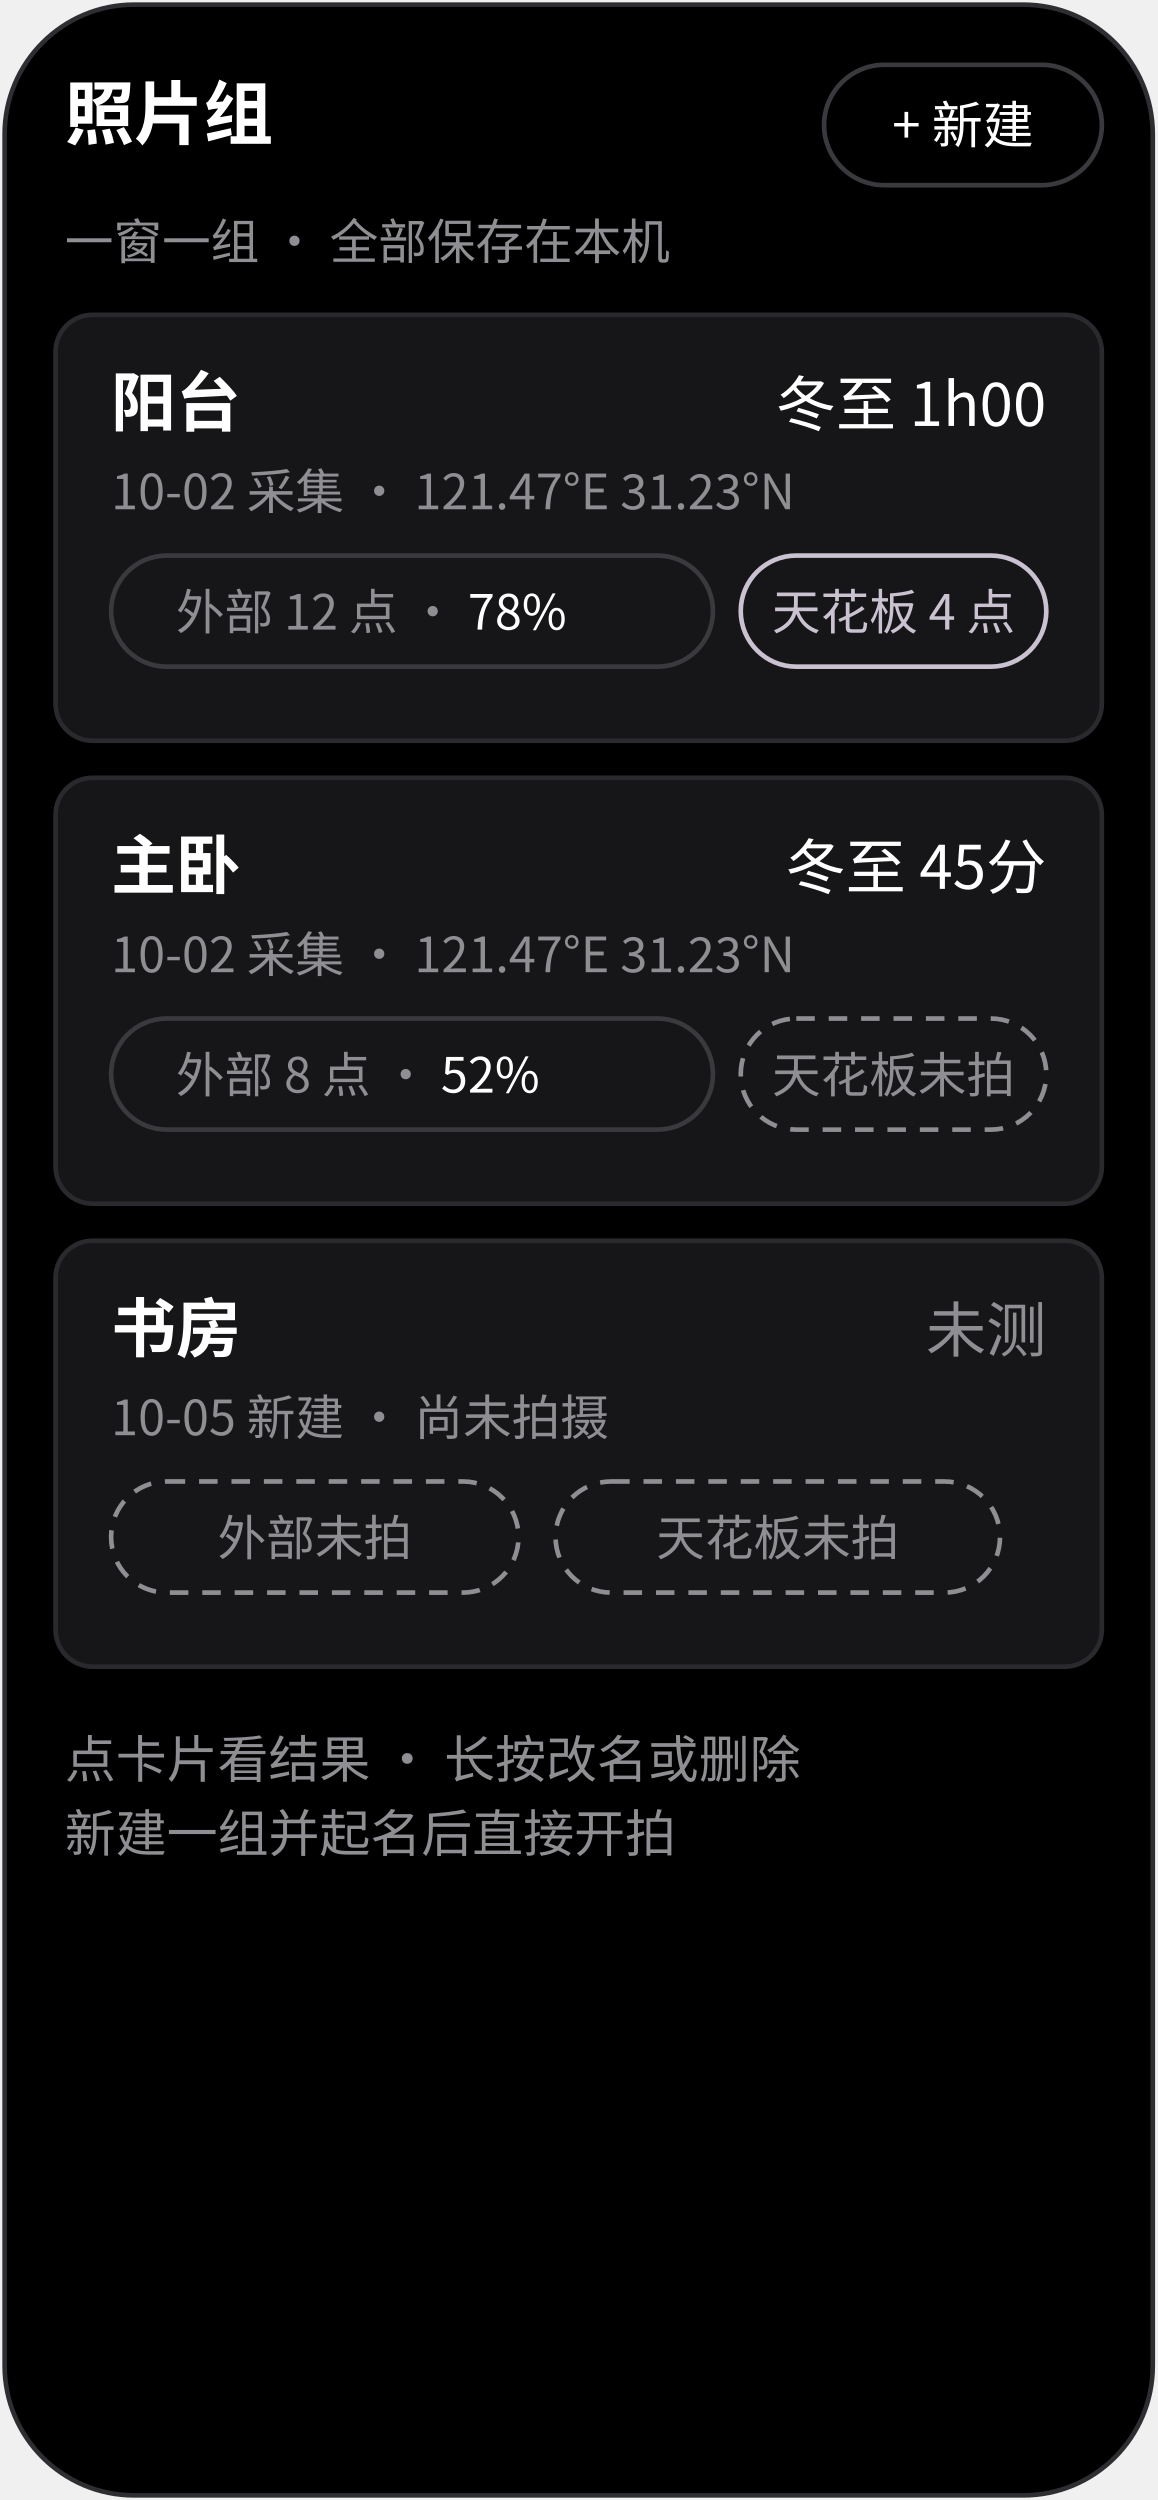
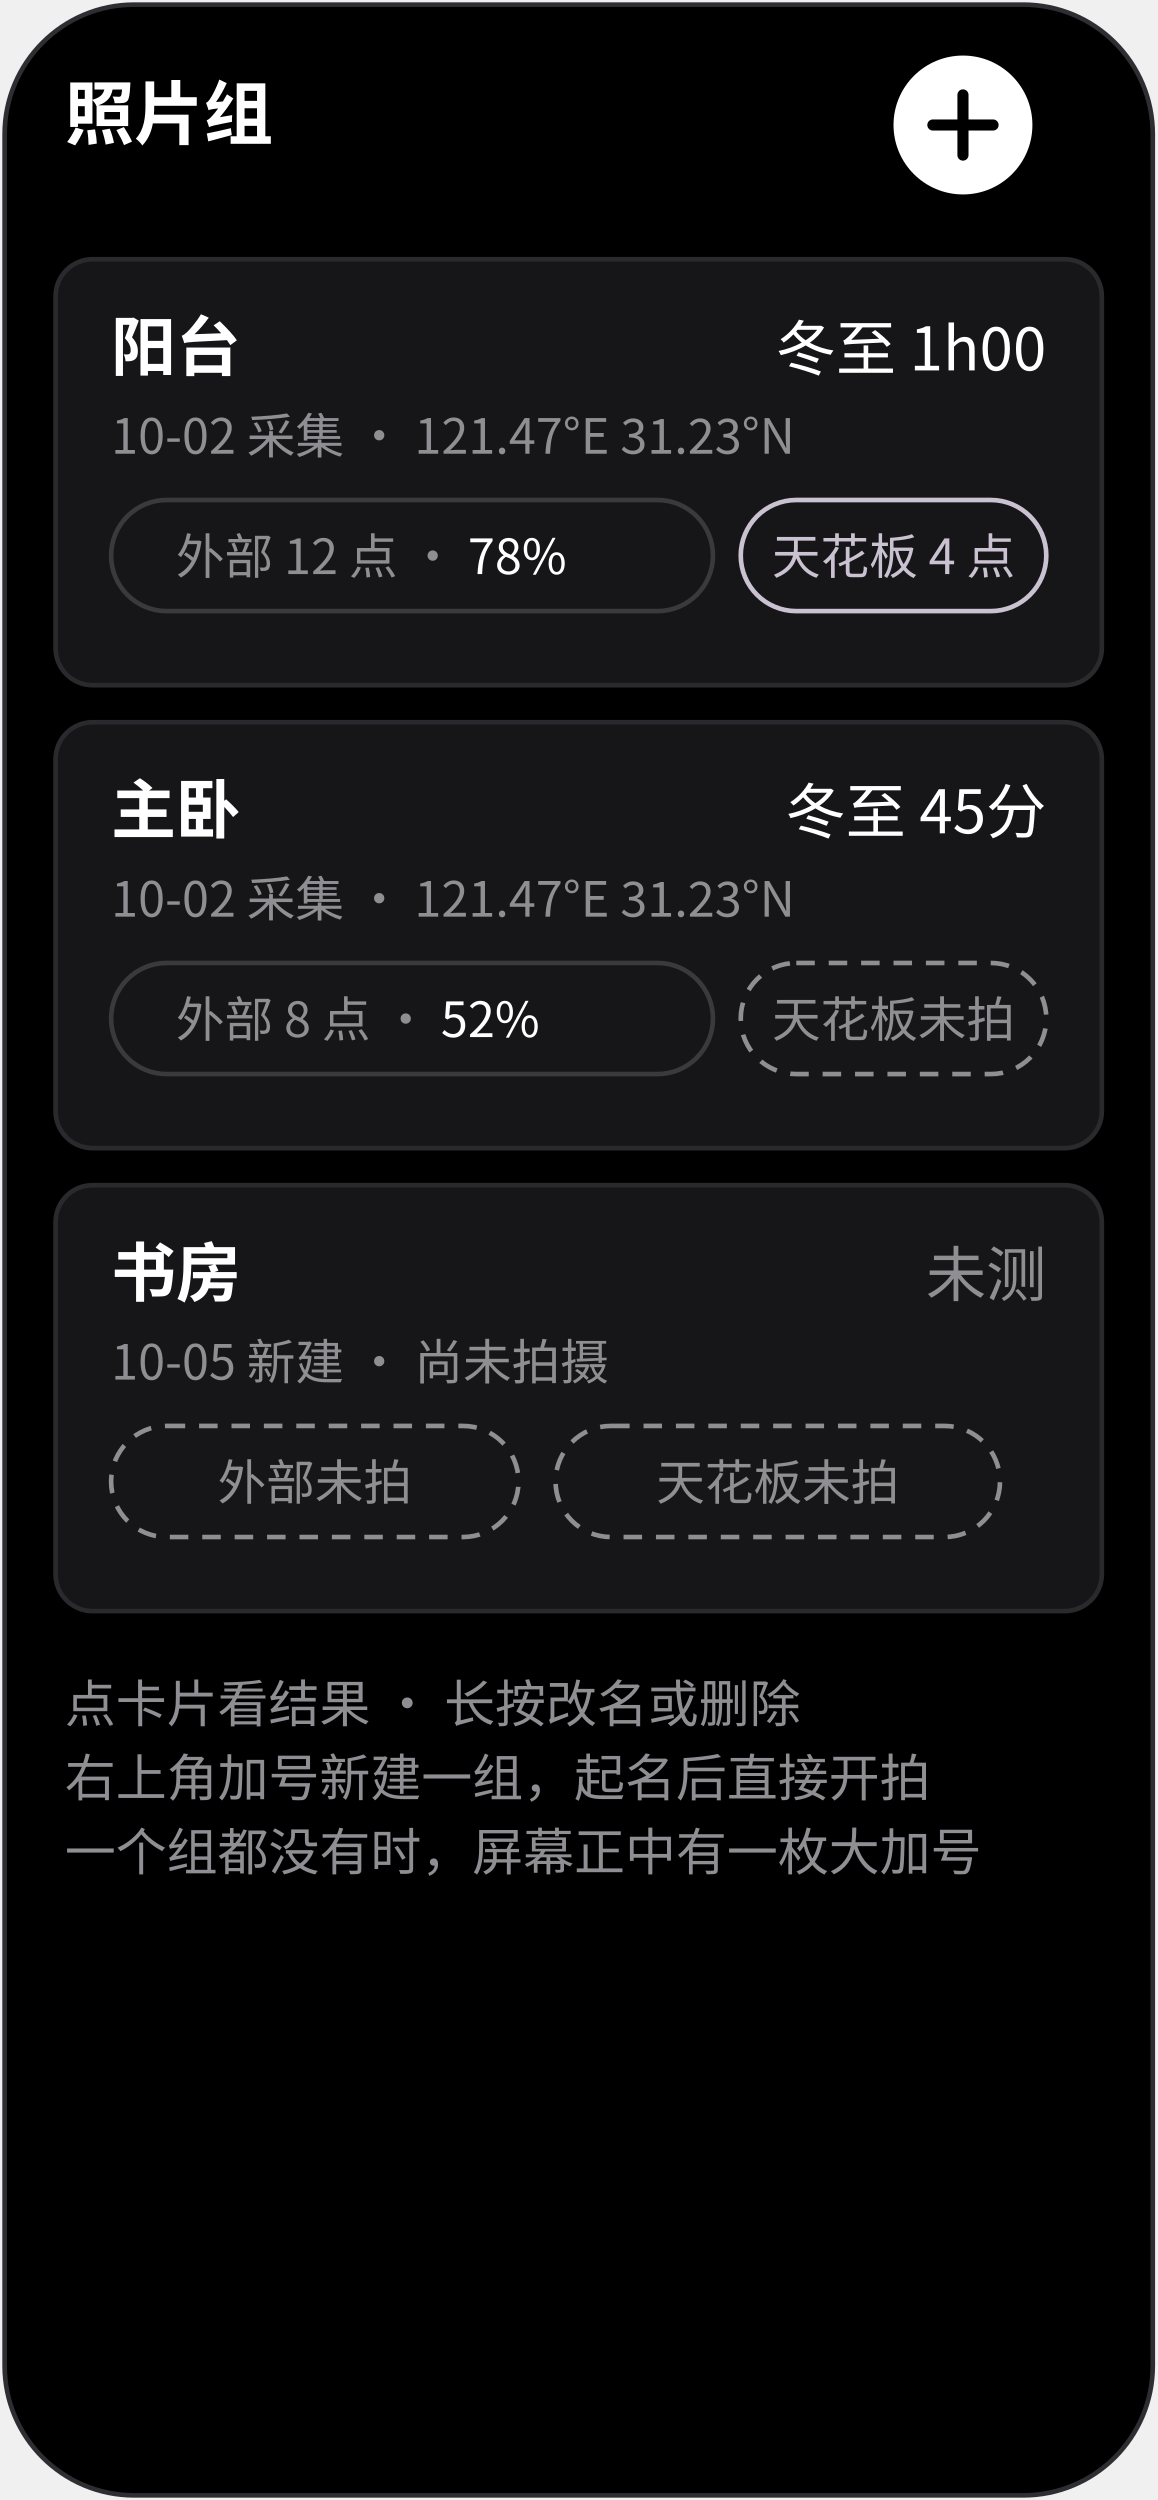
<svg xmlns="http://www.w3.org/2000/svg" viewBox="0 0 250 540" width="500" height="1080" font-family="'PingFang SC','Noto Sans CJK SC','Microsoft YaHei',sans-serif" role="img">
  <rect x="1" y="1" width="248" height="538" rx="28" fill="#000000" stroke="#2E2E32" stroke-width="1" />
  <text x="14" y="30" font-size="15" font-weight="600" fill="#FFFFFF">照片组</text>
-   <rect x="178" y="14" width="60" height="26" rx="13" fill="none" stroke="#3A3A3E" stroke-width="1" />
-   <text x="208" y="31" font-size="11" fill="#FFFFFF" text-anchor="middle">+ 新建</text>
-   <text x="14" y="56" font-size="10.5" fill="#8E8E93">一窗一组 · 全部保存在本机</text>
-   <rect x="12" y="68" width="226" height="92" rx="8" fill="#161618" stroke="#2A2A2E" stroke-width="1" />
-   <text x="24" y="92" font-size="14" font-weight="600" fill="#FFFFFF">阳台</text>
-   <text x="226" y="92" font-size="13" font-weight="500" fill="#FFFFFF" text-anchor="end">冬至 1h00</text>
-   <text x="24" y="110" font-size="10.5" fill="#8E8E93">10-02 采集 · 121.47°E 31.23°N</text>
-   <rect x="24" y="120" width="130" height="24" rx="12" fill="none" stroke="#3A3A3E" stroke-width="1" />
-   <text x="38" y="136" font-size="10.5" fill="#8E8E93">外部 12 点 · <tspan fill="#FFFFFF">78%</tspan>
+   <circle cx="208" cy="27" r="15" fill="#FFFFFF" />
+   <path d="M208,20.5 L208,33.5 M201.5,27 L214.5,27" stroke="#000000" stroke-width="2.4" stroke-linecap="round" />
+   <rect x="12" y="56" width="226" height="92" rx="8" fill="#161618" stroke="#2A2A2E" stroke-width="1" />
+   <text x="24" y="80" font-size="14" font-weight="600" fill="#FFFFFF">阳台</text>
+   <text x="226" y="80" font-size="13" font-weight="500" fill="#FFFFFF" text-anchor="end">冬至 1h00</text>
+   <text x="24" y="98" font-size="10.5" fill="#8E8E93">10-02 采集 · 121.47°E 31.23°N</text>
+   <rect x="24" y="108" width="130" height="24" rx="12" fill="none" stroke="#3A3A3E" stroke-width="1" />
+   <text x="38" y="124" font-size="10.5" fill="#8E8E93">外部 12 点 · <tspan fill="#FFFFFF">78%</tspan>
  </text>
-   <rect x="160" y="120" width="66" height="24" rx="12" fill="none" stroke="#CAC2D1" stroke-width="1" />
-   <text x="193" y="136" font-size="10.5" fill="#CAC2D1" text-anchor="middle">天花板 4 点</text>
-   <rect x="12" y="168" width="226" height="92" rx="8" fill="#161618" stroke="#2A2A2E" stroke-width="1" />
-   <text x="24" y="192" font-size="14" font-weight="600" fill="#FFFFFF">主卧</text>
-   <text x="226" y="192" font-size="13" font-weight="500" fill="#FFFFFF" text-anchor="end">冬至 45分</text>
-   <text x="24" y="210" font-size="10.5" fill="#8E8E93">10-02 采集 · 121.47°E 31.23°N</text>
-   <rect x="24" y="220" width="130" height="24" rx="12" fill="none" stroke="#3A3A3E" stroke-width="1" />
-   <text x="38" y="236" font-size="10.5" fill="#8E8E93">外部 8 点 · <tspan fill="#FFFFFF">52%</tspan>
+   <rect x="160" y="108" width="66" height="24" rx="12" fill="none" stroke="#CAC2D1" stroke-width="1" />
+   <text x="193" y="124" font-size="10.5" fill="#CAC2D1" text-anchor="middle">天花板 4 点</text>
+   <rect x="12" y="156" width="226" height="92" rx="8" fill="#161618" stroke="#2A2A2E" stroke-width="1" />
+   <text x="24" y="180" font-size="14" font-weight="600" fill="#FFFFFF">主卧</text>
+   <text x="226" y="180" font-size="13" font-weight="500" fill="#FFFFFF" text-anchor="end">冬至 45分</text>
+   <text x="24" y="198" font-size="10.5" fill="#8E8E93">10-02 采集 · 121.47°E 31.23°N</text>
+   <rect x="24" y="208" width="130" height="24" rx="12" fill="none" stroke="#3A3A3E" stroke-width="1" />
+   <text x="38" y="224" font-size="10.5" fill="#8E8E93">外部 8 点 · <tspan fill="#FFFFFF">52%</tspan>
  </text>
-   <rect x="160" y="220" width="66" height="24" rx="12" fill="none" stroke="#8E8E93" stroke-width="1" stroke-dasharray="4 3" />
-   <text x="193" y="236" font-size="10.5" fill="#8E8E93" text-anchor="middle">天花板未拍</text>
-   <rect x="12" y="268" width="226" height="92" rx="8" fill="#161618" stroke="#2A2A2E" stroke-width="1" />
-   <text x="24" y="292" font-size="14" font-weight="600" fill="#FFFFFF">书房</text>
-   <text x="226" y="292" font-size="13" font-weight="500" fill="#8E8E93" text-anchor="end">未测</text>
-   <text x="24" y="310" font-size="10.5" fill="#8E8E93">10-05 新建 · 尚未拍摄</text>
-   <rect x="24" y="320" width="88" height="24" rx="12" fill="none" stroke="#8E8E93" stroke-width="1" stroke-dasharray="4 3" />
-   <text x="68" y="336" font-size="10.5" fill="#8E8E93" text-anchor="middle">外部未拍</text>
-   <rect x="120" y="320" width="96" height="24" rx="12" fill="none" stroke="#8E8E93" stroke-width="1" stroke-dasharray="4 3" />
-   <text x="168" y="336" font-size="10.5" fill="#8E8E93" text-anchor="middle">天花板未拍</text>
-   <text x="14" y="384" font-size="11" fill="#8E8E93">点卡片看结果 · 长按改名或删除</text>
-   <text x="14" y="400" font-size="11" fill="#8E8E93">新建一组并起名后直接开拍</text>
+   <rect x="160" y="208" width="66" height="24" rx="12" fill="none" stroke="#8E8E93" stroke-width="1" stroke-dasharray="4 3" />
+   <text x="193" y="224" font-size="10.5" fill="#8E8E93" text-anchor="middle">天花板未拍</text>
+   <rect x="12" y="256" width="226" height="92" rx="8" fill="#161618" stroke="#2A2A2E" stroke-width="1" />
+   <text x="24" y="280" font-size="14" font-weight="600" fill="#FFFFFF">书房</text>
+   <text x="226" y="280" font-size="13" font-weight="500" fill="#8E8E93" text-anchor="end">未测</text>
+   <text x="24" y="298" font-size="10.5" fill="#8E8E93">10-05 新建 · 尚未拍摄</text>
+   <rect x="24" y="308" width="88" height="24" rx="12" fill="none" stroke="#8E8E93" stroke-width="1" stroke-dasharray="4 3" />
+   <text x="68" y="324" font-size="10.5" fill="#8E8E93" text-anchor="middle">外部未拍</text>
+   <rect x="120" y="308" width="96" height="24" rx="12" fill="none" stroke="#8E8E93" stroke-width="1" stroke-dasharray="4 3" />
+   <text x="168" y="324" font-size="10.5" fill="#8E8E93" text-anchor="middle">天花板未拍</text>
+   <text x="14" y="372" font-size="11" fill="#8E8E93">点卡片看结果 · 长按改名或删除</text>
+   <text x="14" y="388" font-size="11" fill="#8E8E93">右上角加号新建一组，起名后直接开拍</text>
+   <text x="14" y="404" font-size="11" fill="#8E8E93">一个组都没有时，屏幕正中有一枚大加号</text>
</svg>
